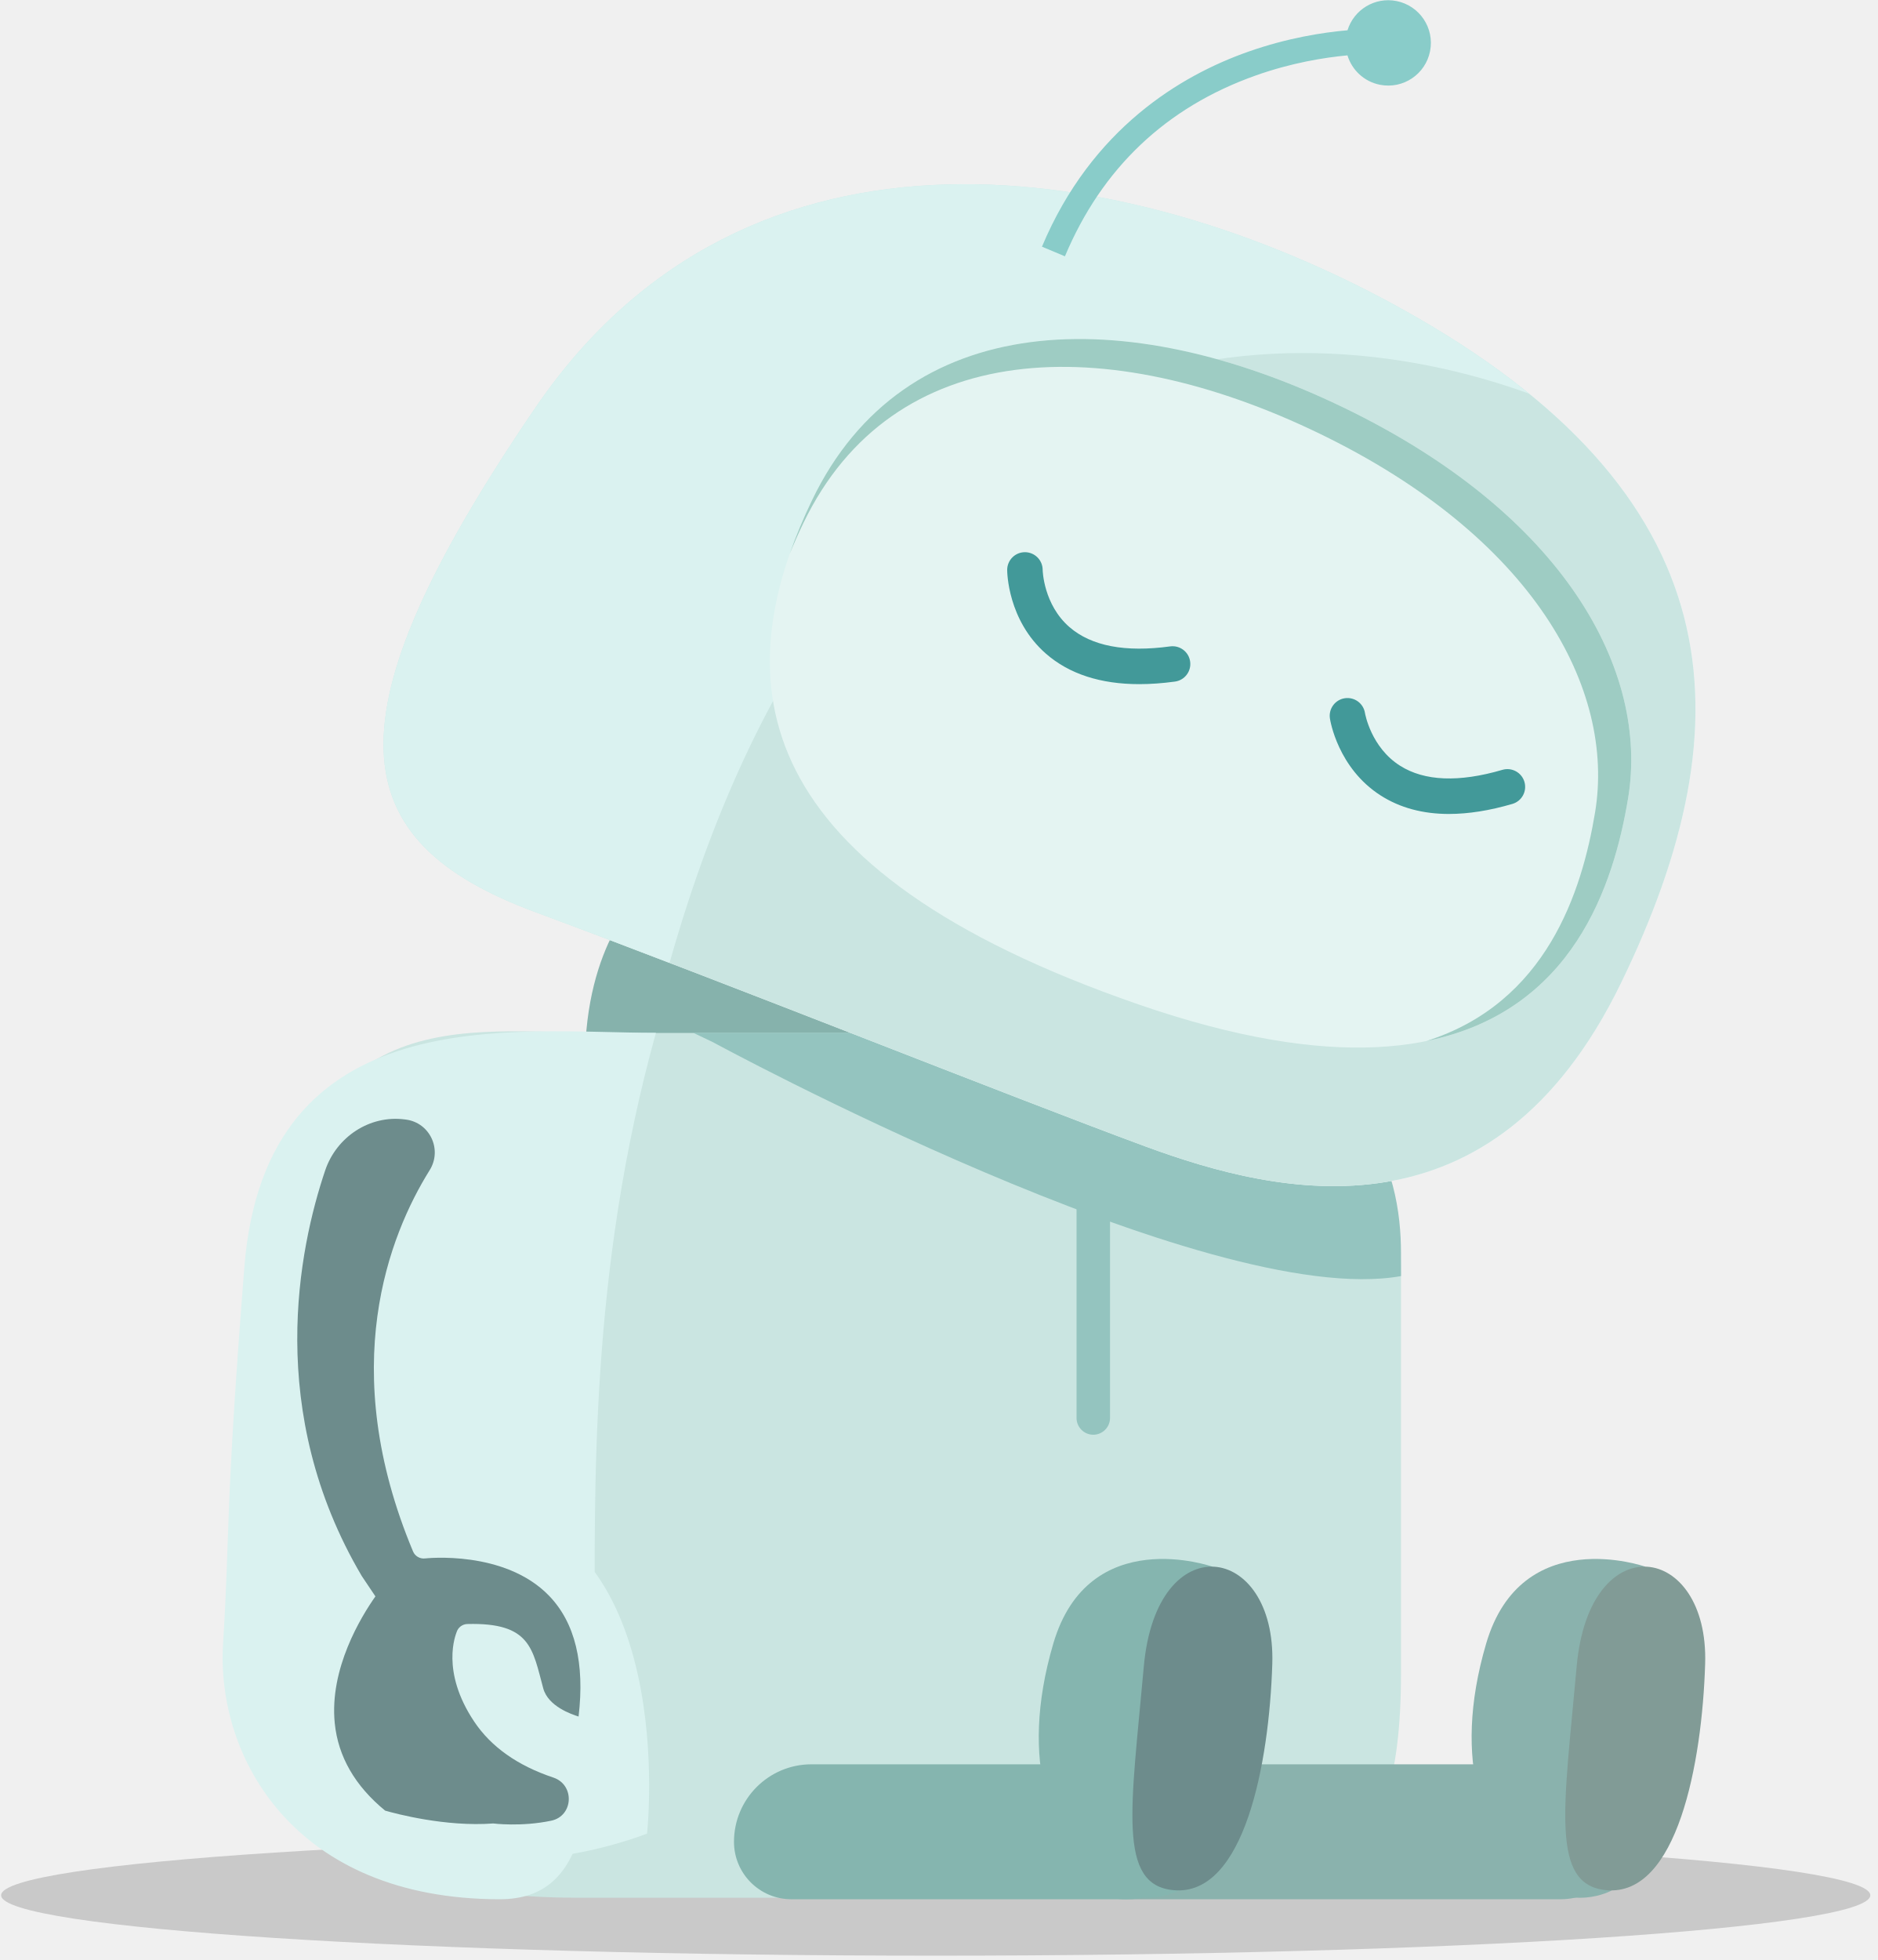
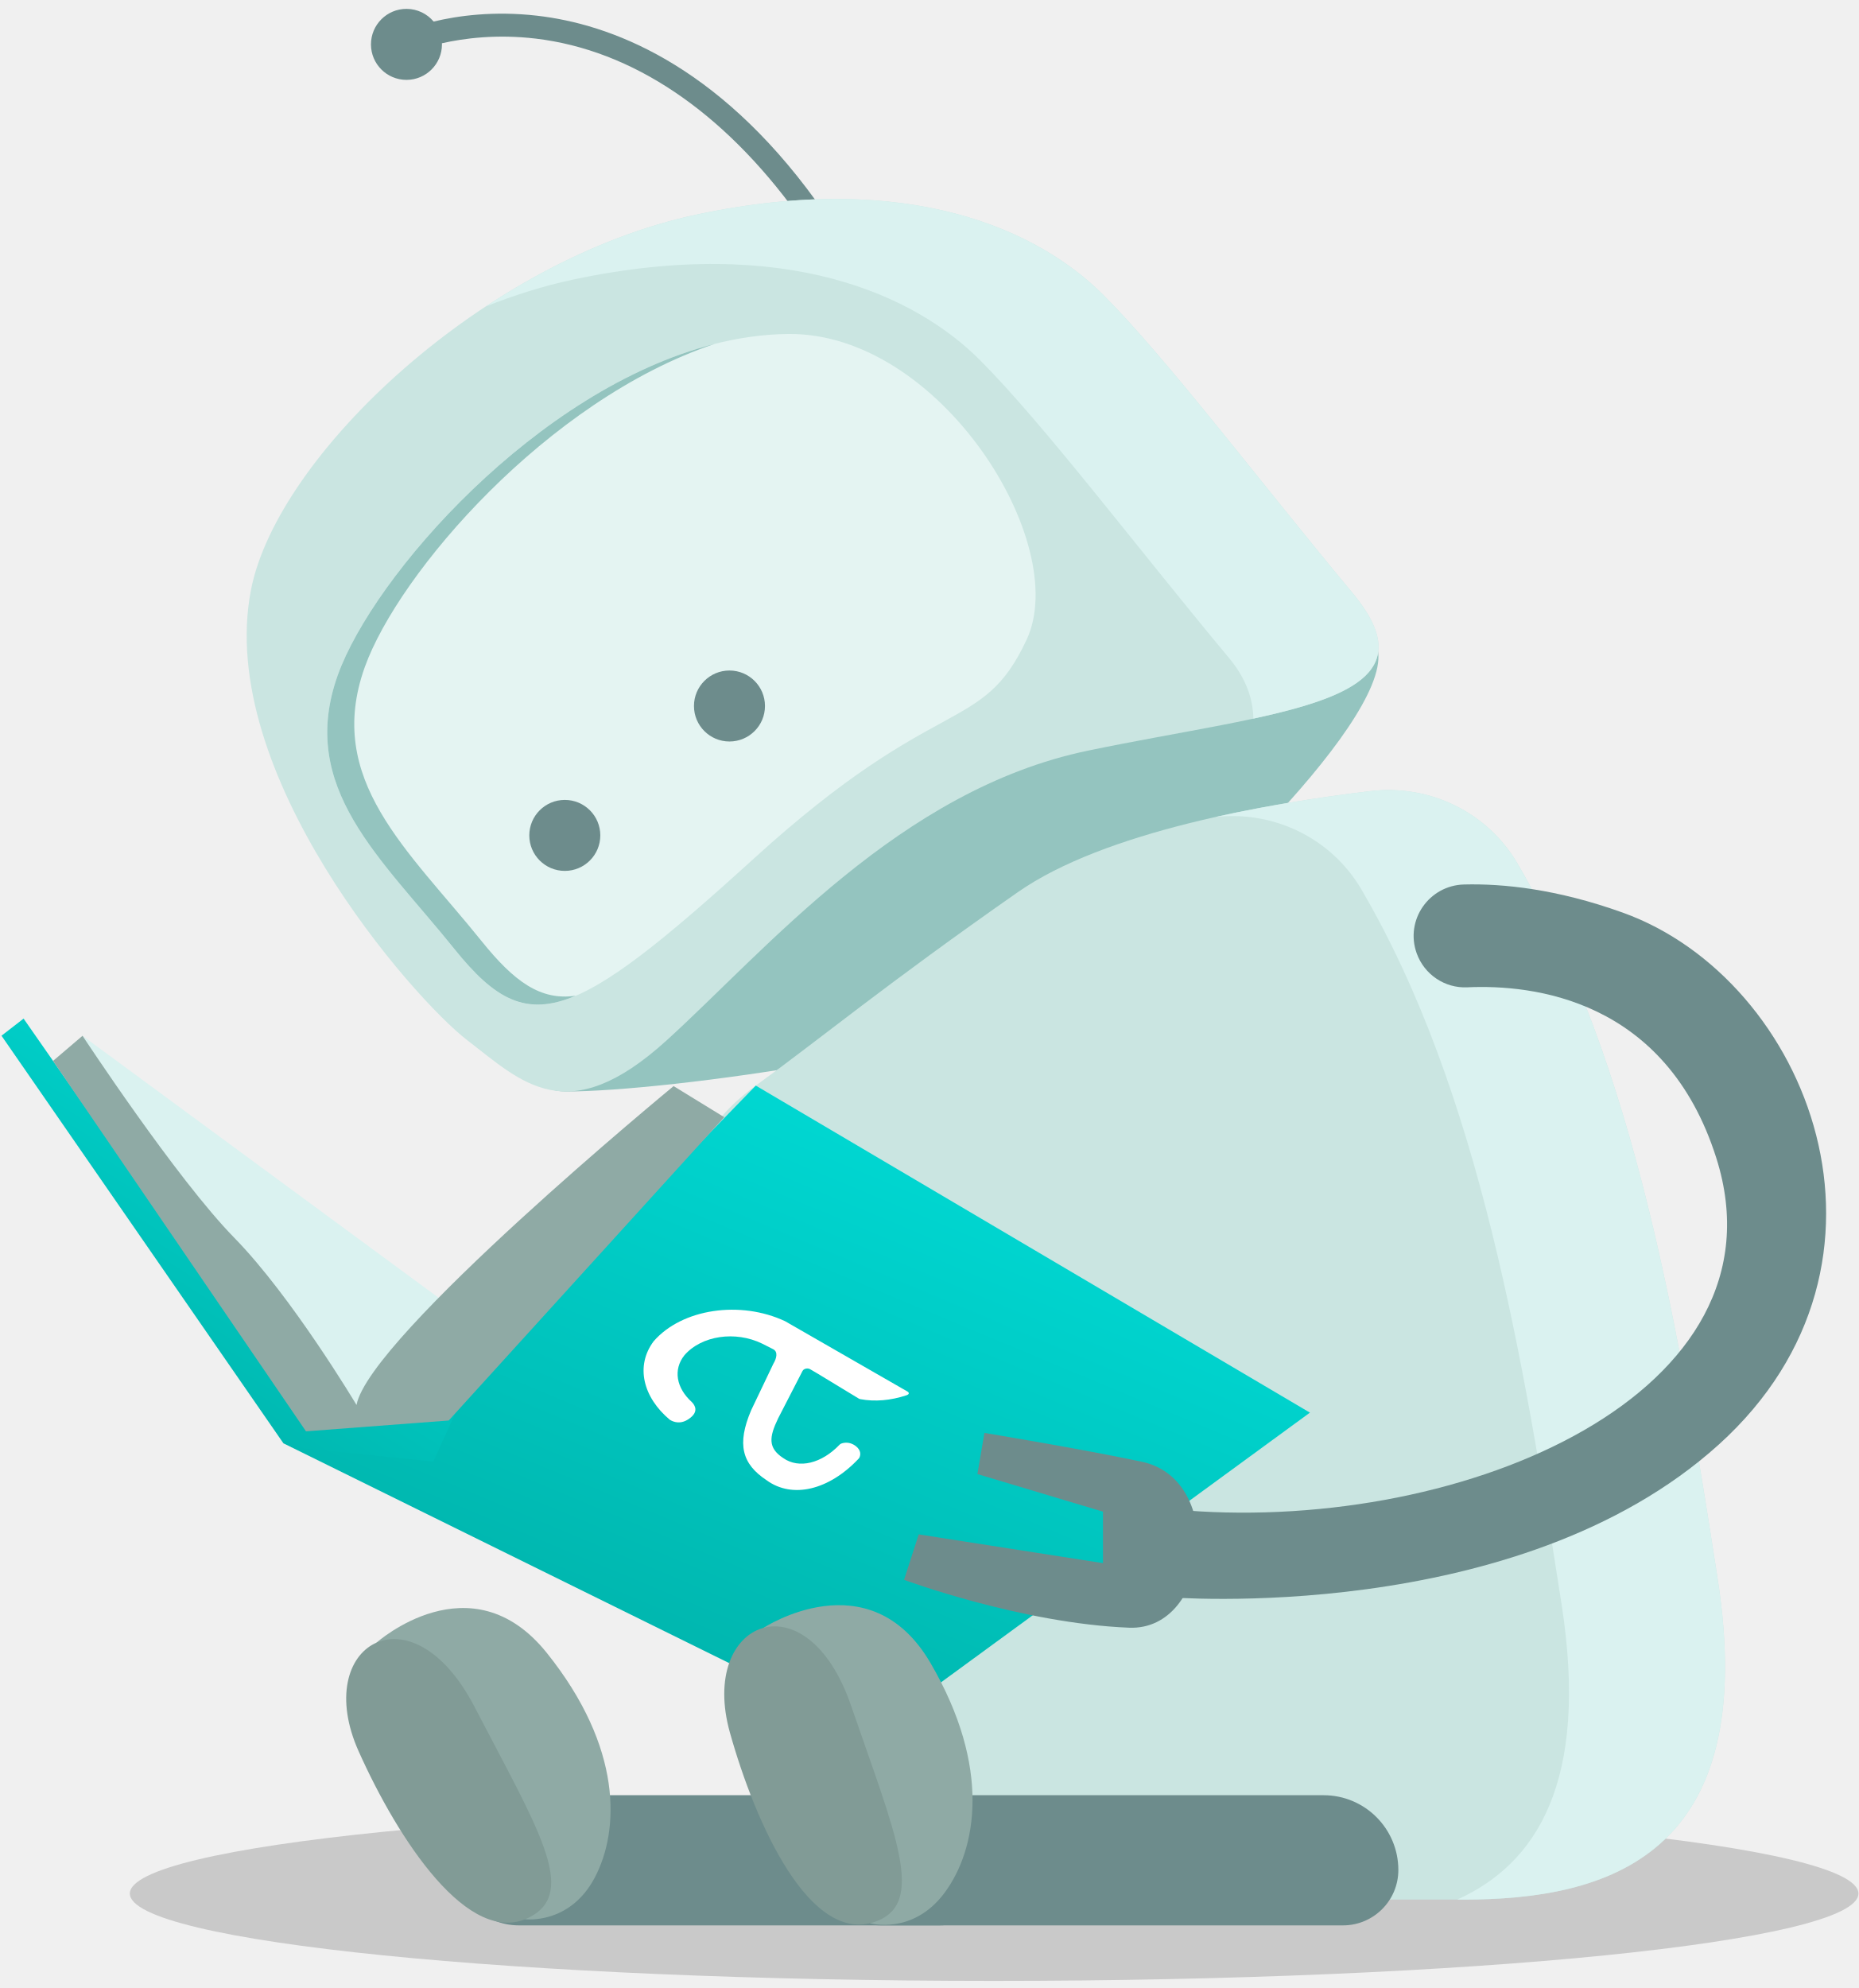
- <svg xmlns="http://www.w3.org/2000/svg" height="216" viewBox="0 0 207 216" width="207">
-   <g fill="none">
-     <path d="m206.166 208.867c0 3.676-46.123 6.656-103.02 6.656-56.898 0-103.021-2.981-103.021-6.656s46.123-6.656 103.021-6.656c56.897 0 103.02 2.981 103.02 6.656" fill="#c9c9c9" />
-     <path d="m70.791 98.39s-6.309 5.424-6.309 18.703h47.757v-11.383z" fill="#86b2ac" />
-     <path d="m124.711 113.837h-57.882c-15.644 0-34.416-4.255-36.763 28.081-2.162 29.798-1.565 31.484-2.347 45.099-.78 13.588 13.297 22.123 35.981 22.123h64.14c17.209 0 26.594-.851 26.594-24.677v-44.247c0-9.36-3.128-26.379-29.722-26.379" fill="#cae5e1" />
-     <path d="m72.303 113.822c-15.644 0-43.021-3.914-45.368 25.827-2.162 27.409-1.563 28.958-2.346 41.48-.78 12.498 7.822 28.175 30.505 28.175 19.714 0 2.472-42.39 17.209-95.483" fill="#daf2f0" />
-     <path d="m172.033 209.305h-48.038c-3.493 0-6.324-2.833-6.324-6.328 0-4.718 3.823-8.543 8.538-8.543h45.824c4.103 0 7.431 3.33 7.431 7.435 0 4.107-3.328 7.435-7.431 7.435" fill="#8ab2ad" />
-     <path d="m181.377 172.659s-13.646-4.834-17.557 8.471c-3.91 13.305 0 21.914 4.693 25.827 4.694 3.914 9.151 1.374 9.151 1.374z" fill="#8ab2ad" />
-     <path d="m177.084 208.306c7.79.699 10.54-13.976 10.877-24.955.408-13.322-12.765-15.29-14.163.3-1.398 15.591-2.946 24.095 3.286 24.655" fill="#819b96" />
-     <path d="m124.711 113.822h-48.285l2.135 1.016s54.49 29.62 75.872 25.792v-2.547c0-8.608-3.128-24.261-29.722-24.261" fill="#94c4bf" />
-     <path d="m154.433 33.992c-29.998-16.604-71.961-23.479-95.427 10.958-23.466 34.436-21.119 47.741 0 55.568 21.119 7.827 52.406 20.349 67.268 25.827 14.862 5.478 38.328 10.958 52.407-18 14.078-28.958 12.515-54.002-24.249-74.352" fill="#f1f9f9" />
-     <path d="m154.433 33.992c-29.998-16.604-71.961-23.479-95.427 10.958-23.466 34.436-21.119 47.741 0 55.568 21.119 7.827 52.406 20.349 67.268 25.827 14.862 5.478 38.328 10.958 52.407-18 14.078-28.958 12.515-54.002-24.249-74.352" fill="#cae5e1" />
-     <path d="m168.568 43.389c-3.978-3.235-8.663-6.369-14.135-9.398-29.998-16.604-71.961-23.479-95.427 10.958-23.466 34.436-21.119 47.741 0 55.568 4.967 1.841 9.055 3.384 14.802 5.591 20.285-71.691 67.43-72.638 94.76-62.72" fill="#daf2f0" />
-     <path d="m124.32 209.305h-37.088c-3.493 0-6.324-2.833-6.324-6.328 0-4.718 3.823-8.543 8.538-8.543h34.874c4.103 0 7.431 3.33 7.431 7.435 0 4.107-3.328 7.435-7.431 7.435" fill="#85b5af" />
-     <path d="m133.665 172.659s-13.648-4.834-17.559 8.471c-3.912 13.305 0 21.914 4.693 25.827 4.694 3.914 9.151 1.374 9.151 1.374z" fill="#85b5af" />
-     <path d="m129.371 208.306c7.79.699 10.538-13.976 10.876-24.955.41-13.322-12.764-15.29-14.163.3-1.398 15.591-2.946 24.095 3.288 24.655" fill="#6d8c8c" />
-     <path d="m47.363 128.958s-7.798 23.503 4.373 36.641c23.402 1.889 19.59 36.469 19.59 36.469s-21.246 8.531-29.05-4.164c-7.806-12.694 1.803-23.412 1.803-23.412s-11.961-18.432-4.859-44.95z" fill="#daf2f0" />
-     <path d="m52.271 189.726c-3.739-5.591-2.02-9.605-1.933-9.873.166-.513.637-.865 1.177-.88 6.994-.18 7.185 2.73 8.368 7.093.538 1.984 3.131 2.864 3.894 3.103.696-5.876-.393-10.345-3.244-13.3-4.912-5.092-13.594-4.132-13.68-4.123-.568.064-1.104-.249-1.324-.773-8.473-20.237-2.622-34.872 1.833-42.015 1.412-2.262.036-5.221-2.605-5.574l-.067-.009-.085-.011c-3.865-.497-7.515 1.928-8.76 5.621-2.899 8.591-6.649 26.596 4.029 44.693l1.509 2.25c-1.586 2.249-5.088 7.973-4.482 13.976.367 3.676 2.235 6.916 5.551 9.633 1.164.337 6.679 1.812 11.924 1.416 0 0 3.062.394 6.389-.306 2.456-.517 2.612-3.957.233-4.751-3.938-1.315-6.86-3.377-8.727-6.169" fill="#6d8c8c" />
-     <path d="m89.512 55.124c-9.723 20.205-7.04 40.696 35.981 55.567 43.019 14.87 51.624-8.609 53.971-22.697 2.347-14.086-7.04-31.305-31.288-43.045-24.247-11.739-48.496-10.958-58.663 10.175" fill="#e4f4f2" />
-     <path d="m114.933 62.811h.008zm10.663 12.585c-4.288 0-7.744-1.124-10.301-3.358-4.223-3.69-4.272-9.004-4.272-9.227 0-1.081.875-1.957 1.955-1.957 1.078 0 1.951.871 1.956 1.946.001.072.092 3.835 2.968 6.32 2.411 2.079 6.144 2.793 11.088 2.115 1.076-.142 2.054.604 2.202 1.675.146 1.072-.603 2.057-1.674 2.203-1.376.188-2.685.282-3.922.282z" fill="#429999" />
-     <path d="m159.728 89.702c-2.891 0-5.413-.68-7.535-2.037-4.726-3.022-5.562-8.27-5.595-8.491-.16-1.069.575-2.065 1.643-2.226 1.072-.156 2.058.572 2.223 1.635.013.077.661 3.782 3.873 5.808 2.692 1.701 6.486 1.85 11.28.447 1.032-.3 2.121.292 2.424 1.329.303 1.038-.291 2.125-1.328 2.428-2.524.738-4.855 1.106-6.987 1.106" fill="#429999" />
-     <path d="m148.176 44.949c-24.247-11.739-48.496-10.958-58.663 10.175-.95 1.973-1.779 3.95-2.467 5.923.458-1.128.959-2.257 1.502-3.384 9.866-20.503 33.392-21.262 56.918-9.872 23.526 11.389 32.633 28.096 30.357 41.764-1.444 8.665-5.33 20.986-18.612 25.176 16.178-3.28 20.66-17.171 22.253-26.736 2.347-14.088-7.038-31.307-31.287-43.046" fill="#9eccc3" />
-     <path d="m120.513 158.114c-1.014 0-1.845-.832-1.845-1.848v-23.704c0-1.017.832-1.848 1.845-1.848 1.017 0 1.847.831 1.847 1.848v23.704c0 1.016-.83 1.848-1.847 1.848" fill="#94c4bf" />
-     <path d="m137.579 5.703c4.327-1.524 8.245-2.131 10.958-2.366.699-2.271 3.014-3.693 5.395-3.224 2.549.502 4.208 2.974 3.707 5.522-.5 2.549-2.972 4.21-5.52 3.708-1.762-.346-3.097-1.636-3.588-3.242-2.548.238-6.186.821-10.134 2.226-9.864 3.504-16.933 10.207-21.009 19.92l-2.531-1.062c5.483-13.068 15.385-18.895 22.722-21.482" fill="#89ccc9" />
+ <svg xmlns="http://www.w3.org/2000/svg" height="169" viewBox="0 0 158 169" width="158">
+   <linearGradient id="a" x1="27.848%" x2="77.553%" y1="5.361%" y2="81.251%">
+     <stop offset="0" stop-color="#00dbd6" />
+     <stop offset="1" stop-color="#00b5ad" />
+   </linearGradient>
+   <g fill="none" fill-rule="evenodd">
+     <path d="m158 160.972c0 4.1-32.899 7.424-73.481 7.424s-73.48-3.324-73.48-7.424c0-4.099 32.898-7.424 73.48-7.424s73.481 3.325 73.481 7.424" fill="#c9c9c9" transform="matrix(-1 0 0 1 169.039 0)" />
+     <path d="m66.548.754c-.927 0-1.756.419-2.309 1.078-2.036-.489-5.099-.922-8.798-.497-6.125.704-15.213 4.008-23.717 15.752-.315.436-.218 1.044.218 1.36.173.125.372.184.57.184.302 0 .599-.139.789-.402 6.373-8.802 14.07-13.97 22.256-14.947 3.313-.393 6.094-.03 7.978.396l-.005.095c0 1.666 1.351 3.017 3.018 3.017 1.666 0 3.018-1.351 3.018-3.017 0-1.667-1.352-3.019-3.018-3.019" fill="#6d8c8c" transform="matrix(-1 0 0 1 101.1049 0)" />
+     <path d="m43.857 55.449c-.785 6.207 17.862 23.946 25.66 28.75 7.797 4.802 34.771 8.616 43.424 8.586 8.652-.031 1.421-20.744 1.421-20.744s-68.39-33.334-70.505-16.592" fill="#94c4bf" transform="matrix(-1 0 0 1 161.0263 0)" />
+     <path d="m98.443 88.433c-4.607 3.532-8.47 7.711-16.956 0-8.485-7.71-19.83-21.301-35.81-24.621-15.98-3.319-30.346-3.981-22.491-13.403 7.853-9.421 15.742-19.89 21.2-25.348 5.457-5.457 16.447-10.655 34.512-6.831 18.064 3.823 35.688 20.429 37.935 31.9 3.055 15.597-13.783 34.771-18.39 38.303" fill="#cae5e1" transform="matrix(-1 0 0 1 138.1742 0)" />
+     <path d="m53.996 55.935c7.854-9.422 15.743-19.89 21.2-25.348 5.458-5.457 16.448-10.655 34.513-6.831 2.519.534 5.03 1.324 7.492 2.305-5.532-3.646-11.735-6.507-17.992-7.831-18.065-3.824-29.055 1.374-34.512 6.832-5.458 5.457-13.347 15.925-21.2 25.347-5.364 6.432-.367 8.781 8.428 10.681.03-1.741.673-3.478 2.071-5.155" fill="#daf2f0" transform="matrix(-1 0 0 1 158.4854 0)" />
+     <path d="m48.823 28.391c-12.882-.111-24.065 17.786-20.239 25.985 3.827 8.2 7.459 4.299 23.133 18.557 15.672 14.257 19.281 15.492 25.509 7.749s13.359-13.702 9.923-23.289c-3.435-9.587-20.967-28.851-38.326-29.002" fill="#e4f4f2" transform="matrix(-1 0 0 1 115.8675 0)" />
+     <path d="m59.814 57.393c-3.016-8.417-16.899-24.29-31.991-28.142 14.182 4.771 26.832 19.468 29.694 27.456 3.437 9.587-3.694 15.546-9.923 23.29-2.758 3.43-5.005 5.093-8.012 4.648 4.261 1.822 6.893.284 10.309-3.963 6.228-7.743 13.359-13.702 9.923-23.289" fill="#94c4bf" transform="matrix(-1 0 0 1 88.53178 0)" />
+     <path d="m39.304 88.052-32.639 24.011 8.953 9.519 24.037-30.368z" fill="#daf2f0" transform="matrix(-1 0 0 1 46.32 0)" />
+     <path d="m76.462 73.386c2.55-4.348 7.47-6.731 12.475-6.136 8.744 1.04 22.609 3.435 29.999 8.598 11.323 7.912 16.674 12.375 22.27 16.439 5.596 4.062 6.81 9.1 3.98 15.373-2.829 6.271-12.124 21.118-14.355 53.825h-49.752c-12.197 0-25.33-3.612-21.644-27.31 3.233-20.786 6.959-43.614 17.027-60.789" fill="#cae5e1" transform="matrix(-1 0 0 1 205.4614 0)" />
+     <path d="m71.208 92.287-47.112 27.801 37.283 27.255 49.988-24.648-11.219-.615z" fill="url(#a)" transform="matrix(-1 0 0 1 135.463 0)" />
+     <path d="m95.01 121.812s-8.302 1.37-13.39 2.452c-7.143 1.52-5.805 14.38 1.086 14.107 9.161-.365 19.136-4.07 19.136-4.07l-1.247-3.864-15.666 2.445v-4.374l10.676-3.198z" fill="#6d8c8c" transform="matrix(-1 0 0 1 178.7028 0)" />
+     <path d="m79.067 163.677h-35.771c-2.6 0-4.709-2.108-4.709-4.71 0-3.51 2.846-6.356 6.358-6.356h34.122c3.055 0 5.533 2.476 5.533 5.533 0 3.056-2.478 5.533-5.533 5.533" fill="#6d8c8c" transform="matrix(-1 0 0 1 123.187 0)" />
+     <path d="m51.911 139.652s-8.032-7.19-14.489.862c-6.457 8.051-6.199 15.084-4.074 19.106 2.126 4.022 5.915 3.535 5.915 3.535z" fill="#8faaa5" transform="matrix(-1 0 0 1 83.9107 0)" />
+     <path d="m31.256 162.974c5.168 2.687 11.211-6.637 14.55-14.099 4.049-9.053-4.467-14.137-9.84-3.801s-8.845 15.752-4.71 17.9" fill="#819b96" transform="matrix(-1 0 0 1 76.29574 0)" />
+     <path d="m113.352 163.677h-39.267c-2.6 0-4.709-2.108-4.709-4.71 0-3.51 2.846-6.356 6.357-6.356h37.619c3.055 0 5.533 2.476 5.533 5.533 0 3.056-2.478 5.533-5.533 5.533" fill="#6d8c8c" transform="matrix(-1 0 0 1 188.261 0)" />
+     <path d="m82.684 138.391s-9.001-5.934-14.207 2.979c-5.206 8.912-3.918 15.831-1.225 19.497 2.692 3.667 6.369 2.629 6.369 2.629z" fill="#8faaa5" transform="matrix(-1 0 0 1 147.5857 0)" />
+     <path d="m63.869 163.374c5.506 1.9 10.116-8.209 12.323-16.081 2.678-9.55-6.493-13.329-10.291-2.317-3.798 11.013-6.437 16.879-2.032 18.398" fill="#819b96" transform="matrix(-1 0 0 1 138.2492 0)" />
+     <path d="m13.187 120.735 23.785-34.144 1.878 1.455-23.969 34.649-.665.064.017.255-12.098 1.232-2.008-4.431z" fill="url(#a)" transform="matrix(-1 0 0 1 38.977 0)" />
+     <path d="m4.51 94.972 4.306-2.642s25.889 21.312 26.957 27.107c0 0 5.5-9.223 10.399-14.22 4.898-4.997 12.896-17.165 12.896-17.165l2.506 2.136-21.505 31.49-12.134-.921z" fill="#8faaa5" transform="matrix(-1 0 0 1 66.084 0)" />
+     <path d="m59 60.017c0 1.667 1.352 3.018 3.019 3.018 1.666 0 3.018-1.351 3.018-3.018 0-1.666-1.352-3.017-3.018-3.017-1.667 0-3.019 1.351-3.019 3.017" fill="#6d8c8c" transform="matrix(-1 0 0 1 124.037 0)" />
+     <path d="m45 71.017c0 1.667 1.352 3.018 3.019 3.018 1.666 0 3.018-1.351 3.018-3.018 0-1.666-1.352-3.017-3.018-3.017-1.667 0-3.019 1.351-3.019 3.017" fill="#6d8c8c" transform="matrix(-1 0 0 1 96.037 0)" />
+     <path d="m117.228 136.386c3.234-20.787 6.959-43.615 17.028-60.789 2.537-4.328 7.421-6.706 12.402-6.141-4.729-1.06-9.432-1.758-13.19-2.206-5.005-.595-9.925 1.788-12.475 6.136-10.068 17.175-13.794 40.003-17.027 60.789-3.686 23.698 9.447 27.31 21.644 27.31h.489c-6.726-3.047-11.221-9.985-8.871-25.099" fill="#daf2f0" transform="matrix(-1 0 0 1 249.9915 0)" />
+     <path d="m133.938 81.051c-.651 1.797-2.389 2.97-4.298 2.881-5.538-.258-16.889.975-21.175 14.521-6.299 19.906 21.263 31.785 45.082 29.953l1.707 7.362s-29.852 2.53-47-12.969c-17.146-15.5-7.653-39.535 8.171-45.218 5.608-2.015 10.191-2.474 13.482-2.391 2.997.075 5.05 3.042 4.031 5.861" fill="#6d8c8c" transform="matrix(-1 0 0 1 254.3859 0)" />
+     <path d="m66.863 112.329c-3.775-1.852-8.738-1.219-11.199 1.506-1.616 2.075-.987 4.76 1.254 6.7.303.196.912.449 1.651-.066.838-.566.517-1.123.241-1.41-1.29-1.21-1.555-2.775-.554-3.987 1.486-1.651 4.367-2.018 6.622-.872l.93.491c.428.23.276.787-.004 1.236l-1.959 3.924c-1.281 2.874-.857 4.547 1.205 5.964 2.167 1.647 5.304.925 7.845-1.677.037-.035.067-.074.088-.117.078-.162.204-.577-.309-.984-.527-.406-1.029-.29-1.223-.221-.053.02-.099.05-.138.088-1.55 1.567-3.485 2.015-4.808 1.058-1.296-.883-1.177-1.797-.375-3.39 0 0 1.525-2.846 2.144-3.992.109-.194.435-.261.646-.134l.653.399 3.429 2.164c.039.026.086.045.136.056 1.234.255 2.58.163 3.942-.262.285-.098.193-.238.102-.303" fill="#fff" transform="matrix(.9998477 -.01745241 .01745241 .9998477 -2.066503 1.170276)" />
  </g>
</svg>
